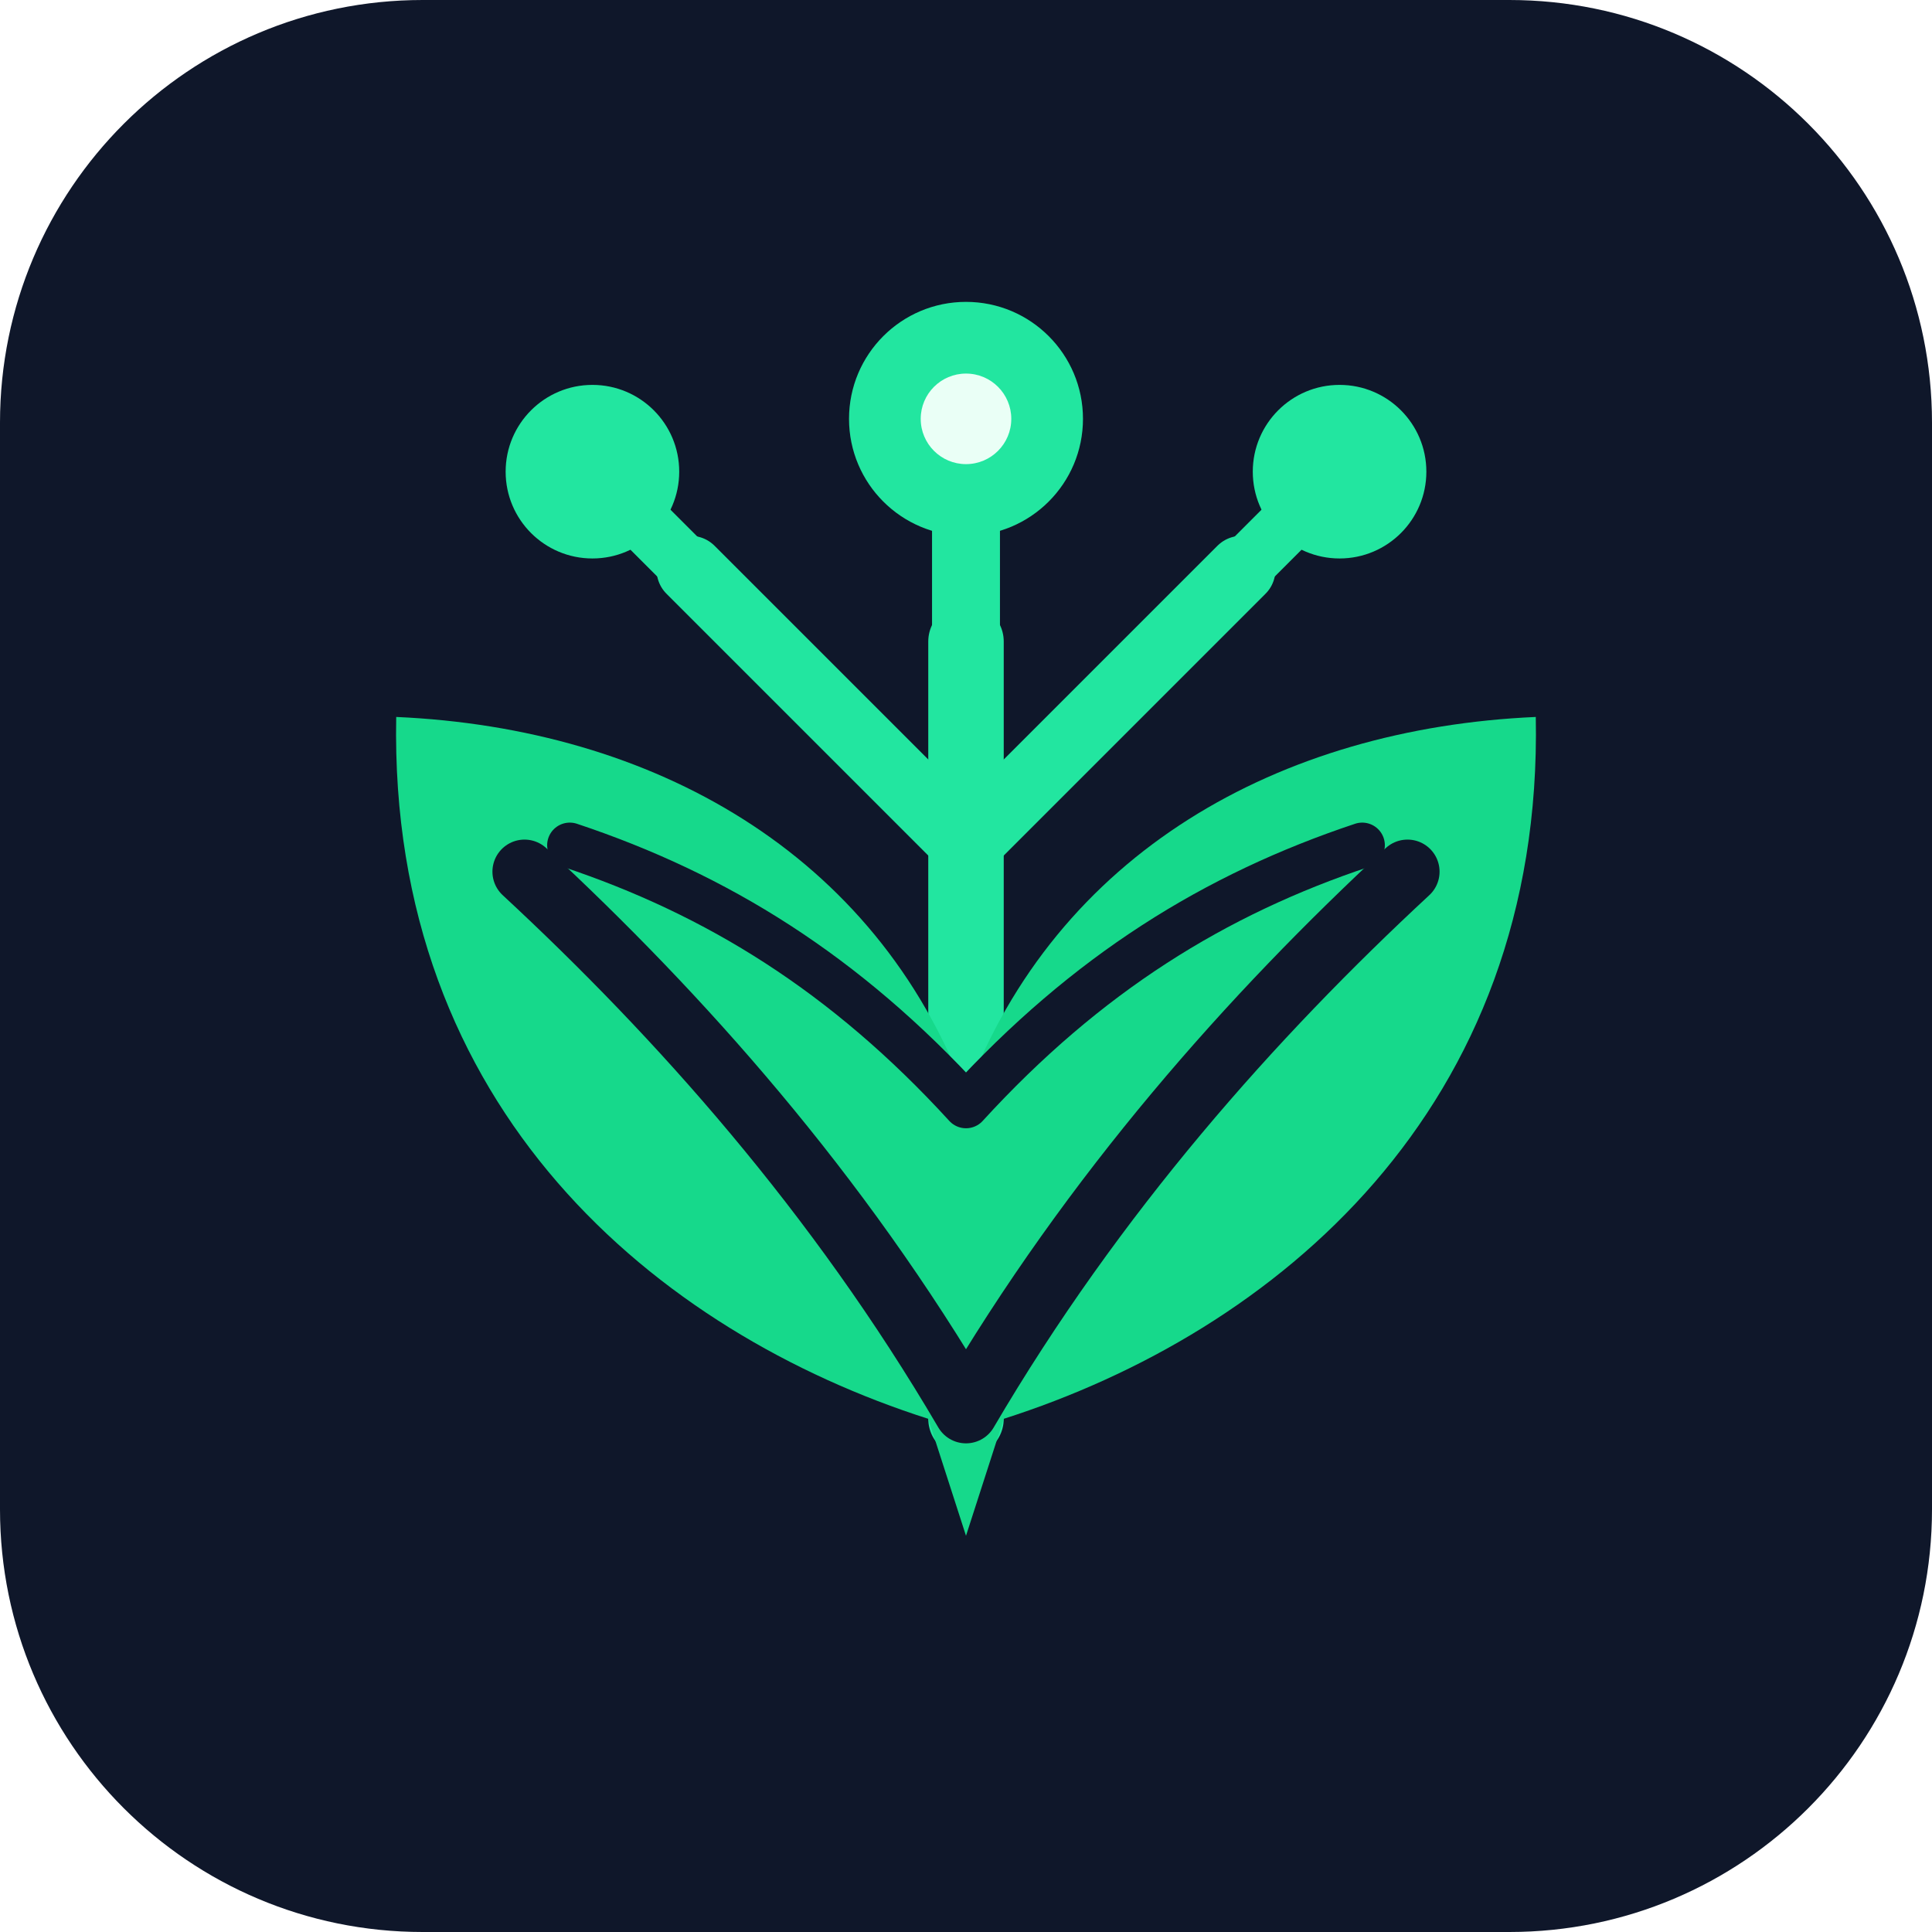
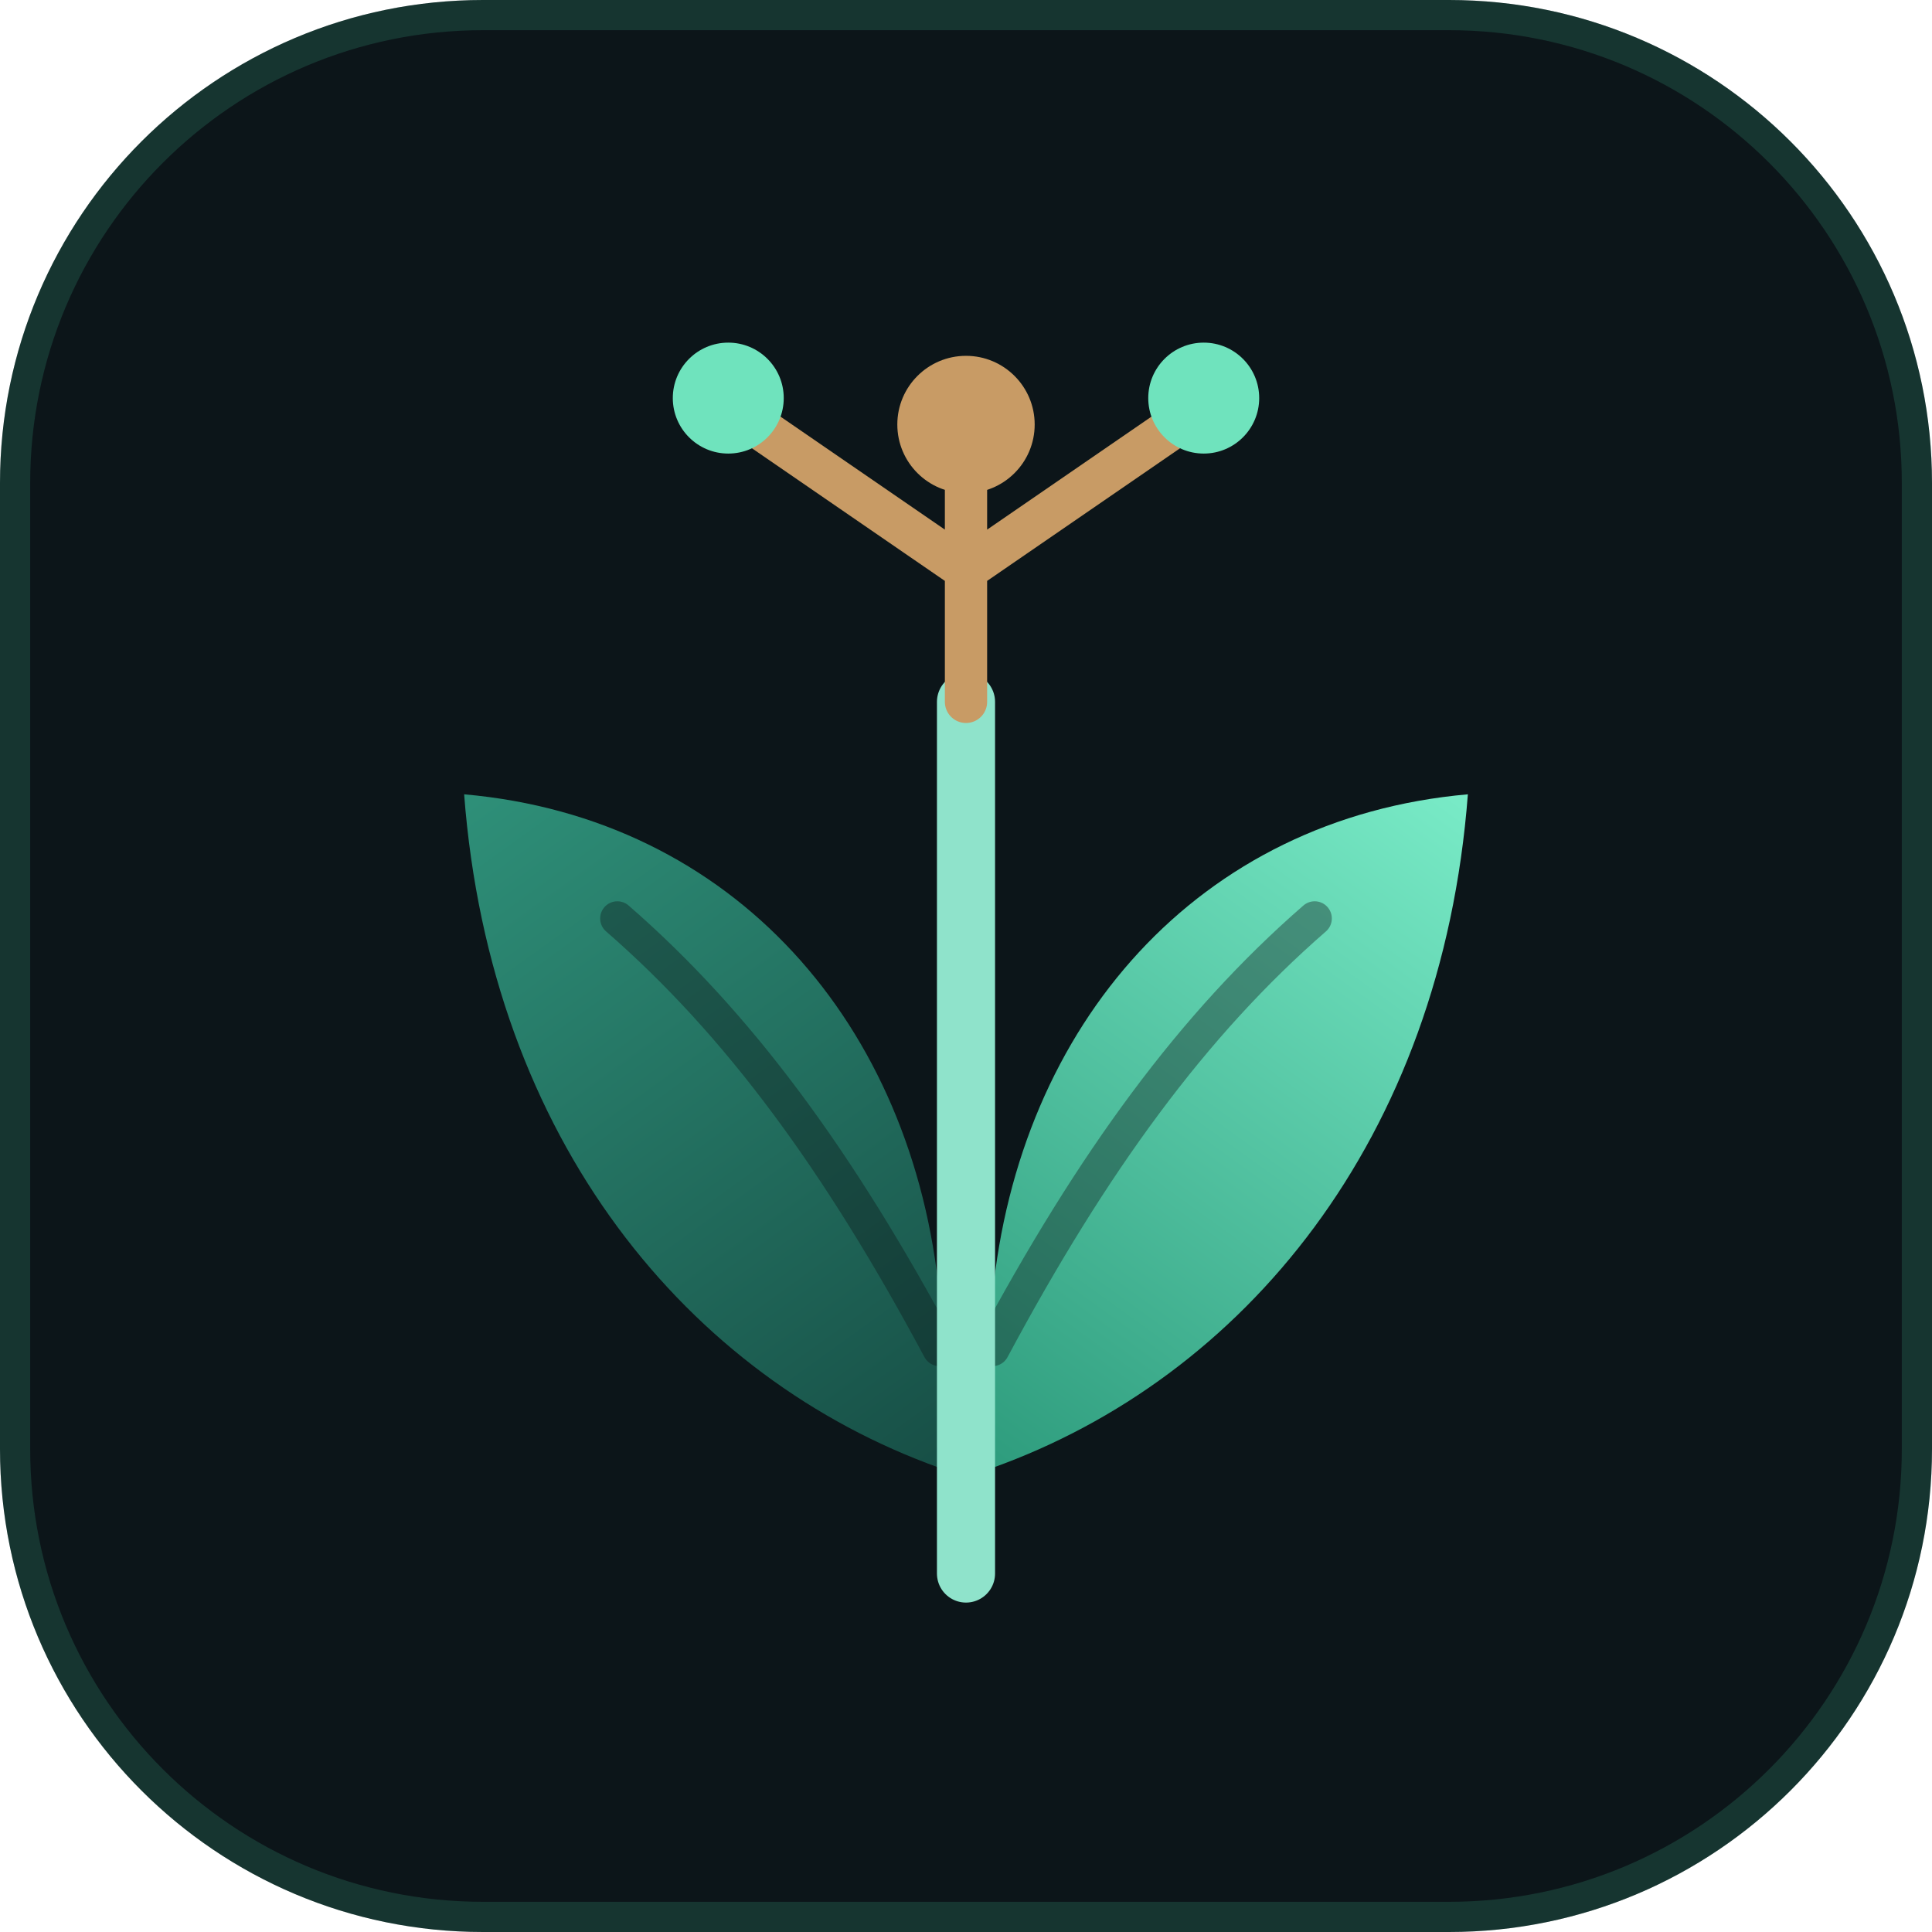
- <svg xmlns="http://www.w3.org/2000/svg" viewBox="0 0 512 512" role="img" aria-labelledby="title desc">
-   <rect width="512" height="512" rx="112" fill="#0f172a" />
-   <g fill="none" stroke="#22e6a0" stroke-linecap="round" stroke-linejoin="round">
-     <path d="M256 376V170" stroke-width="20" />
-     <path d="M256 224L183 151M256 224L329 151" stroke-width="18" />
-     <path d="M246 376C174 353 103 294 105 190C173 193 232 226 256 290C280 226 339 193 407 190C409 294 338 353 266 376L256 407Z" fill="#16d98b" stroke="none" />
-     <path d="M256 374C222 316 180 269 139 231M256 374C290 316 332 269 373 231" stroke="#0f172a" stroke-width="17" />
-     <path d="M256 293C224 258 190 237 151 224M256 293C288 258 322 237 361 224" stroke="#0f172a" stroke-width="12" />
-     <path d="M183 151L166 134M329 151L346 134" stroke-width="15" />
-     <path d="M256 170V133" stroke-width="18" />
+ <svg xmlns="http://www.w3.org/2000/svg" viewBox="0 0 64 64" width="64" height="64" fill="none" role="img" aria-labelledby="botanixFaviconTitle">
+   <defs>
+     <linearGradient id="favLeafLeft" x1="13" y1="26" x2="31" y2="51" gradientUnits="userSpaceOnUse">
+       <stop stop-color="#2E8F78" />
+       <stop offset="1" stop-color="#174F46" />
+     </linearGradient>
+     <linearGradient id="favLeafRight" x1="51" y1="26" x2="33" y2="51" gradientUnits="userSpaceOnUse">
+       <stop stop-color="#78EAC6" />
+       <stop offset="1" stop-color="#2E9C7D" />
+     </linearGradient>
+   </defs>
+   <rect width="64" height="64" rx="16" fill="#0C1519" />
+   <rect x=".5" y=".5" width="63" height="63" rx="15.5" stroke="#43C9A0" stroke-opacity=".18" />
+   <g transform="translate(4 4) scale(.875)">
+     <path d="M31 51C21.5 47.6 14 38.6 13 25.5C23.2 26.4 30 34.2 31 44.5V51Z" fill="url(#favLeafLeft)" />
+     <path d="M33 51C42.5 47.6 50 38.6 51 25.5C40.8 26.4 34 34.2 33 44.5V51Z" fill="url(#favLeafRight)" />
+     <path d="M31 46.5C27.2 39.4 23.4 34.2 18.8 30.2M33 46.5C36.8 39.4 40.6 34.2 45.2 30.2" stroke="#0C1519" stroke-opacity=".38" stroke-width="1.3" stroke-linecap="round" />
+     <path d="M32 55V22" stroke="#8FE3CB" stroke-width="2.2" stroke-linecap="round" />
+     <path d="M32 22V13M32 17L24 11.5M32 17L40 11.5" stroke="#C89B65" stroke-width="1.6" stroke-linecap="round" />
+     <circle cx="32" cy="11.5" r="2.6" fill="#C89B65" />
+     <circle cx="23" cy="10.5" r="2.1" fill="#6FE3BD" />
+     <circle cx="41" cy="10.5" r="2.1" fill="#6FE3BD" />
  </g>
-   <g fill="#22e6a0">
-     <circle cx="256" cy="111" r="31" />
-     <circle cx="157" cy="125" r="23" />
-     <circle cx="355" cy="125" r="23" />
-   </g>
-   <circle cx="256" cy="111" r="12" fill="#eafff6" />
</svg>
